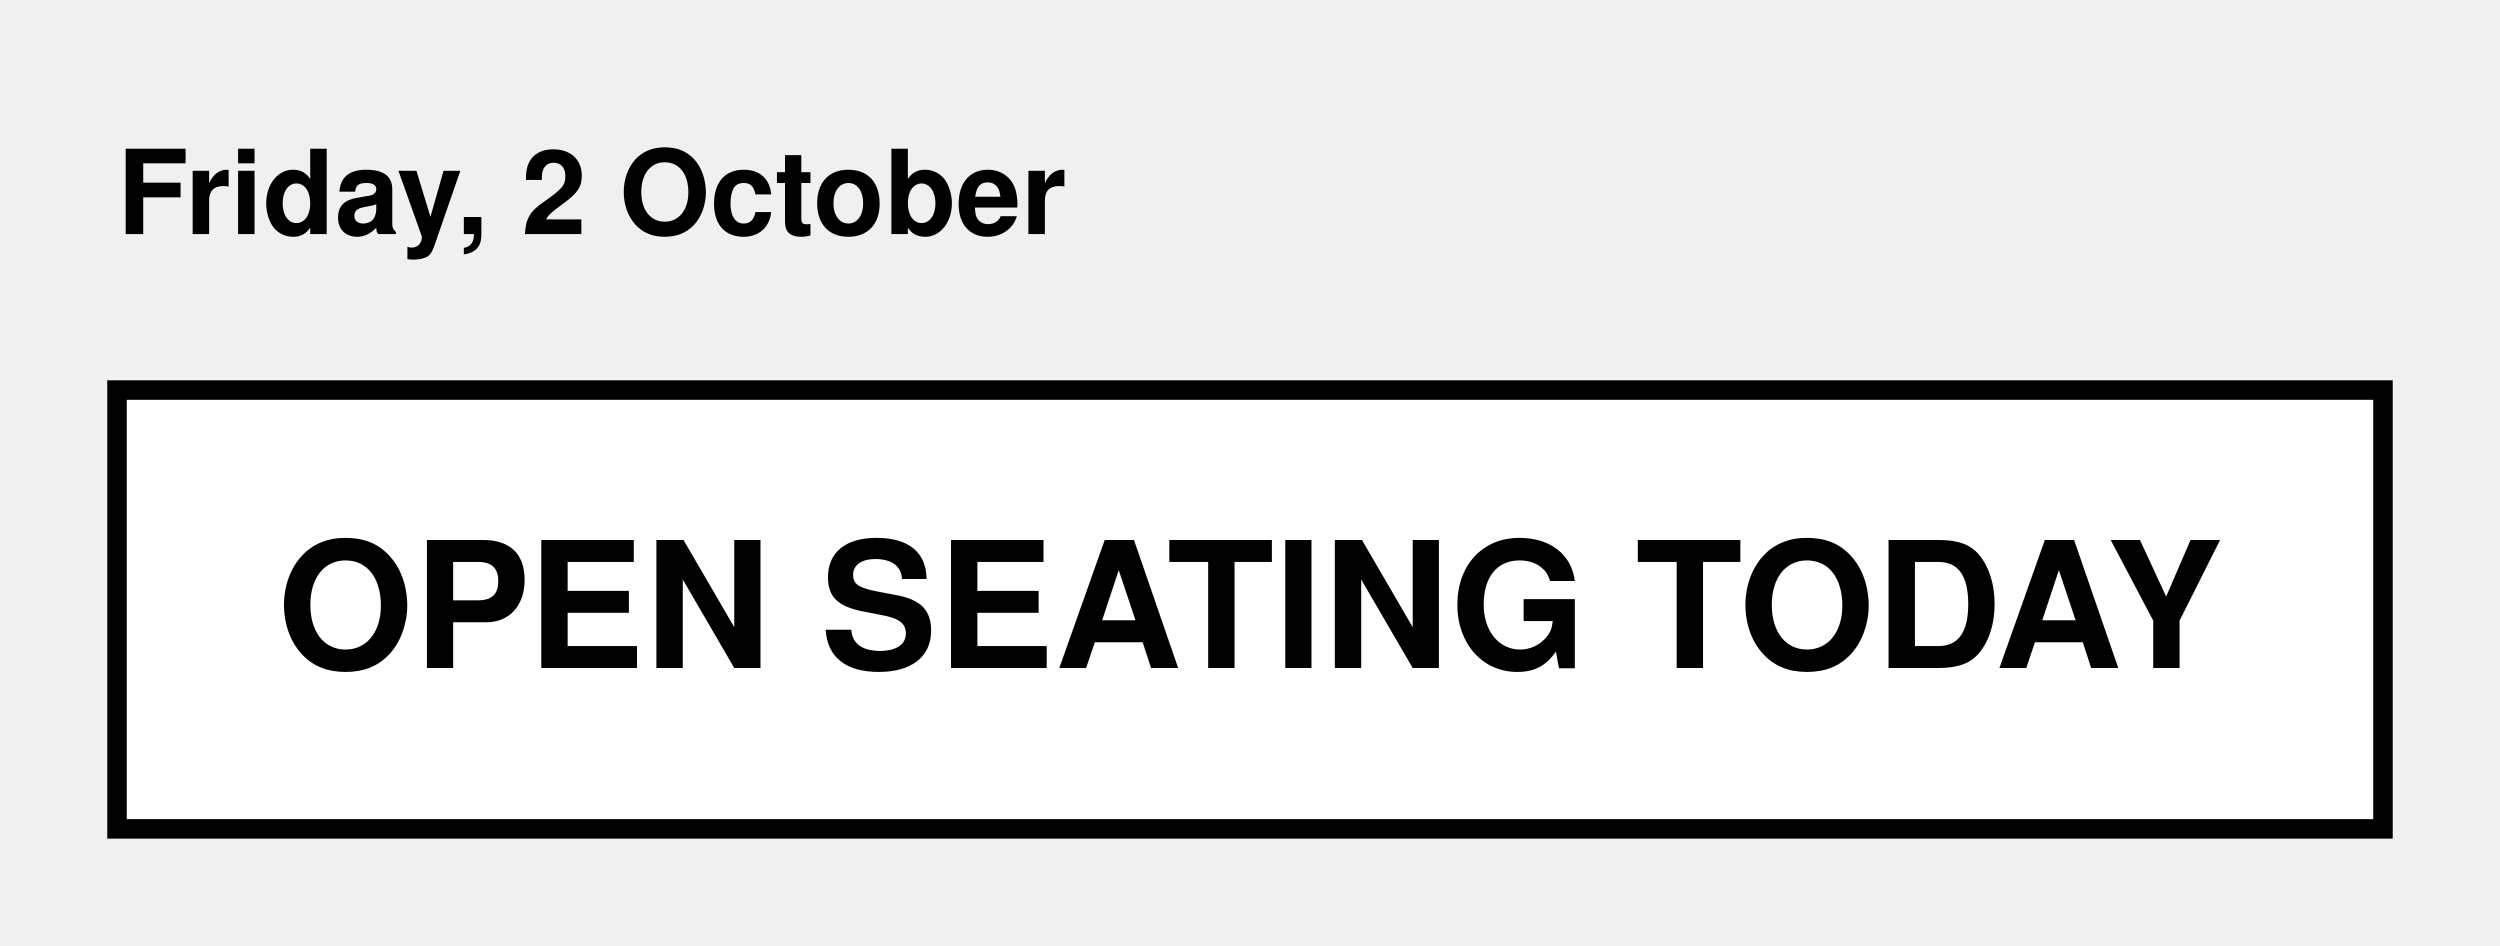
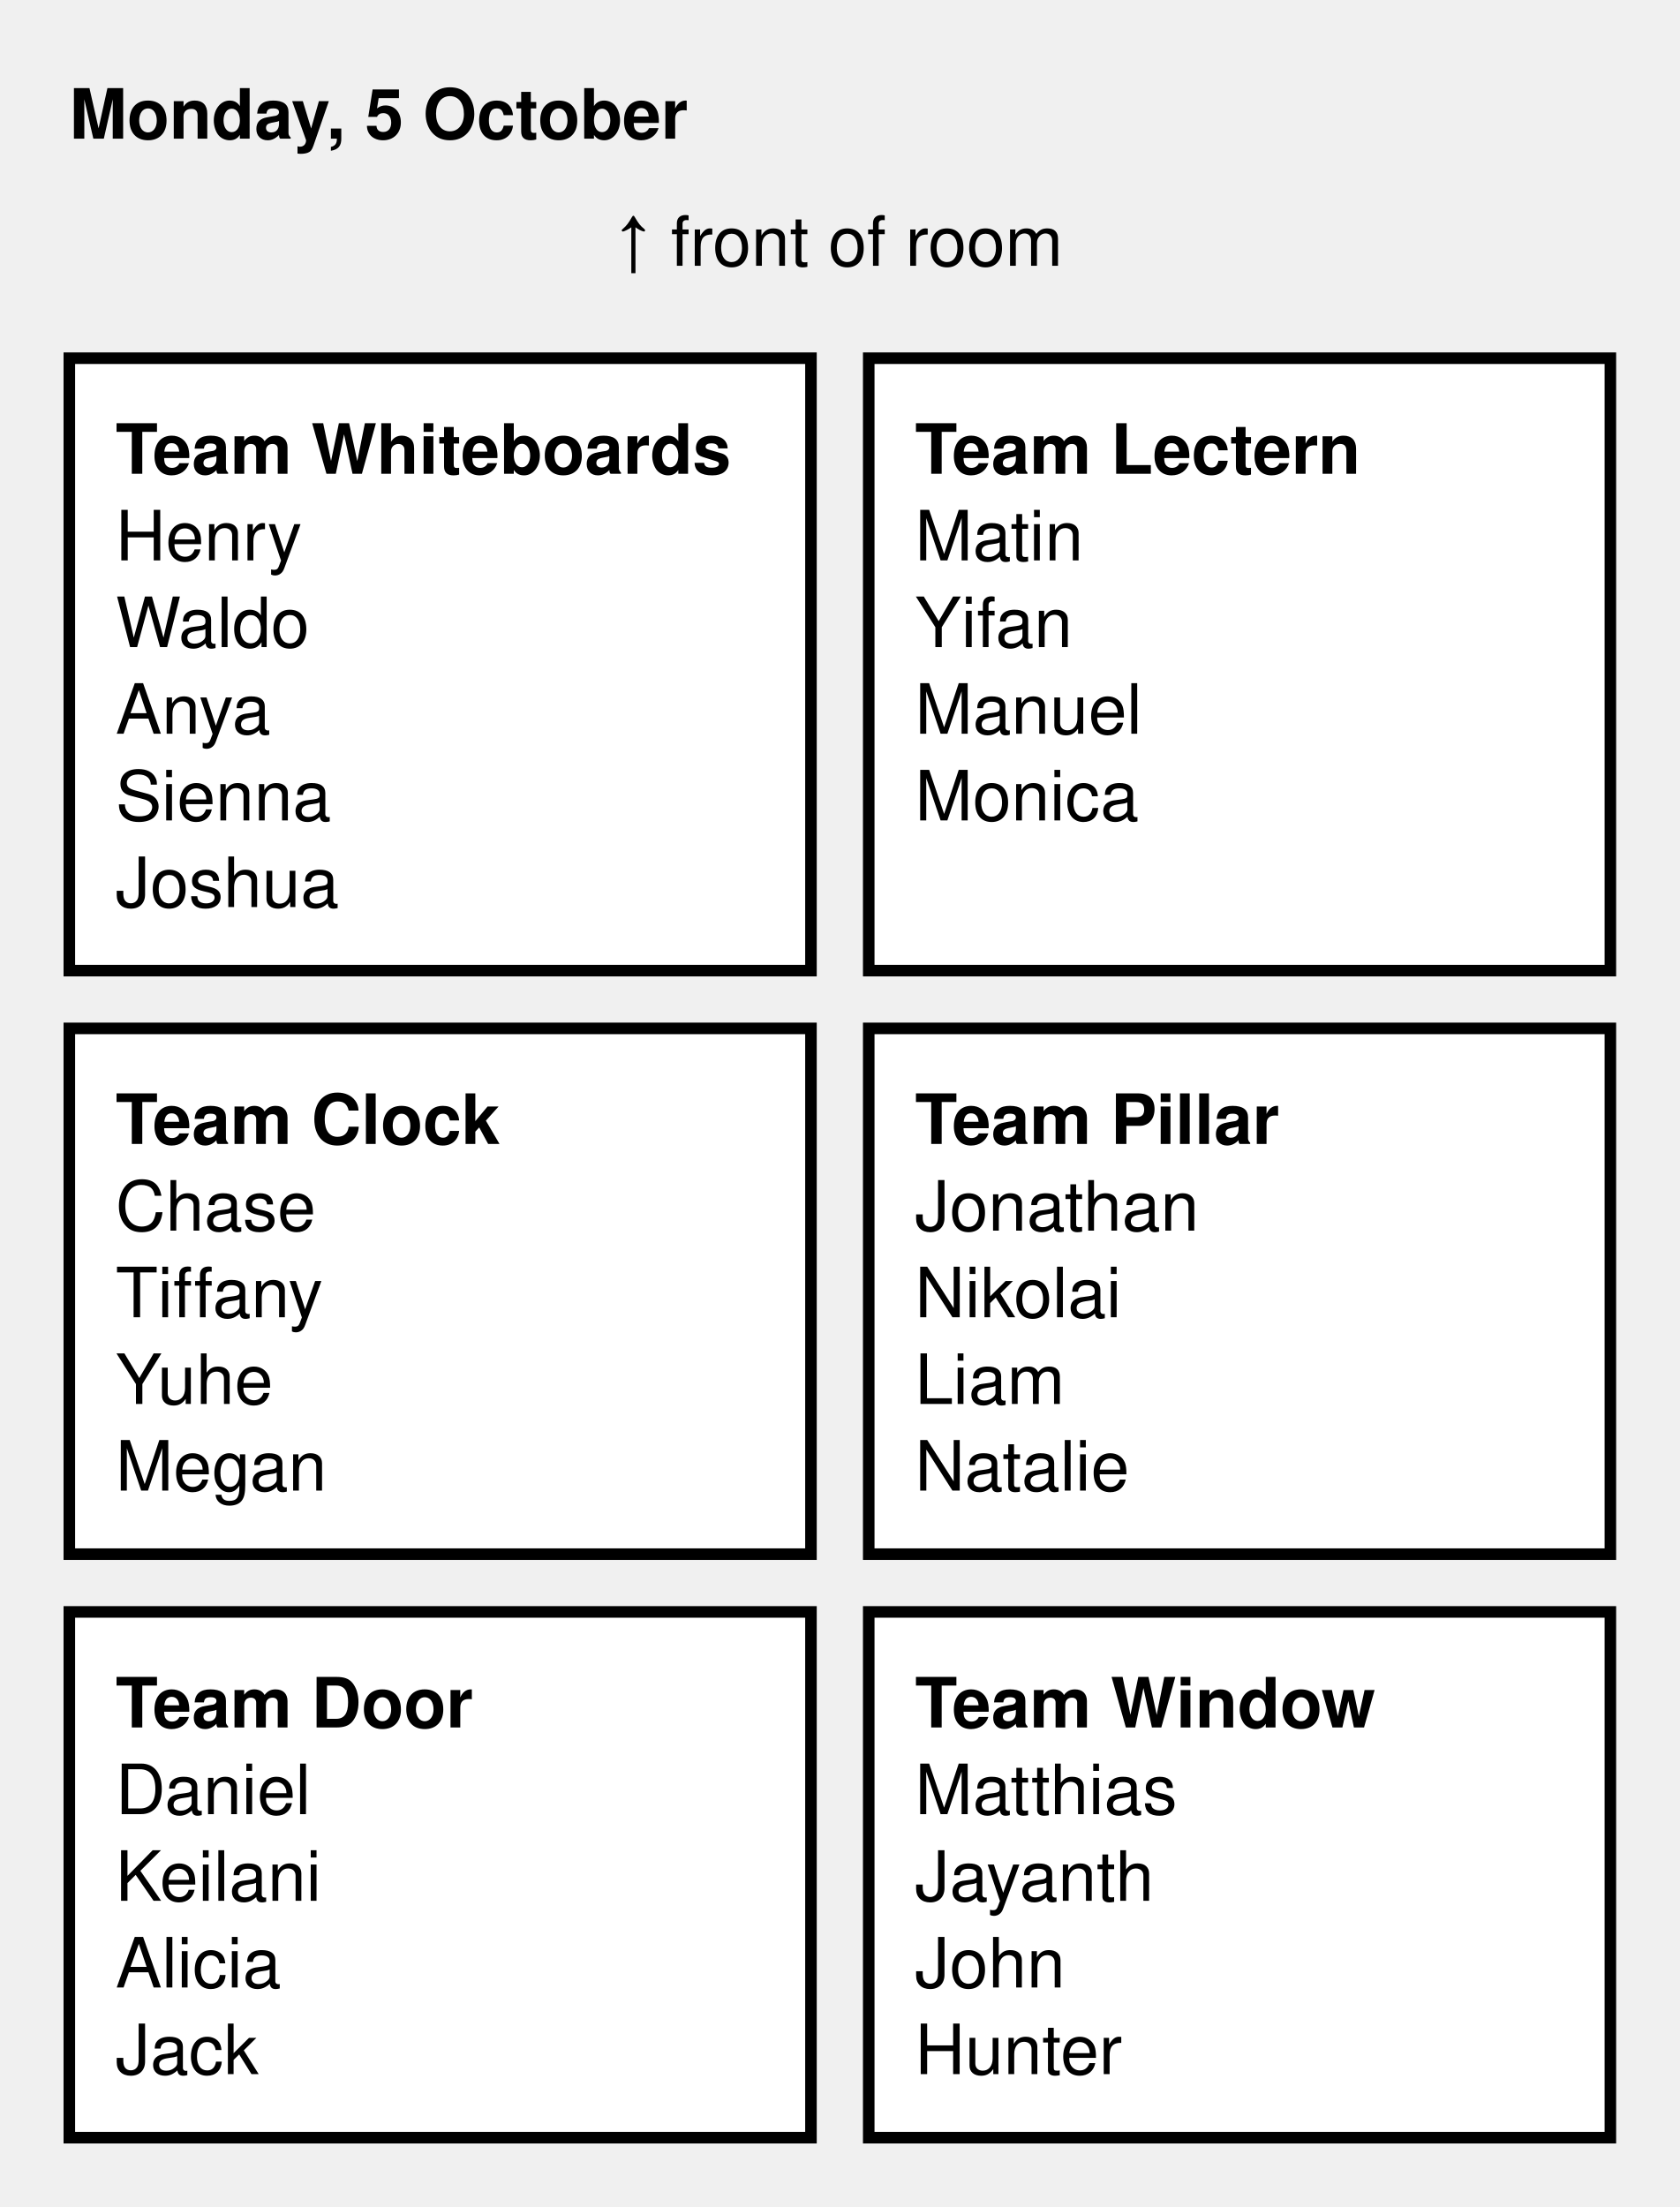
- <svg xmlns="http://www.w3.org/2000/svg" viewBox="0 0 256.367 97" role="img" aria-label="OPEN SEATING TODAY, Friday, 2 October" font-family="Helvetica, Arial, sans-serif" font-size="12" fill="#000000">
-   <text x="12" y="24" font-weight="bold">Friday, 2 October</text>
-   <rect x="12" y="40" width="232.367" height="45" fill="#ffffff" stroke="#000000" stroke-width="2" />
-   <text x="128.184" y="68.5" font-size="18" font-weight="bold" text-anchor="middle">OPEN SEATING TODAY</text>
+ <svg xmlns="http://www.w3.org/2000/svg" viewBox="0 0 290.726 382" role="img" aria-label="Seating chart for Monday, 5 October: 6 groups of 4 to 5, arranged as in the room." font-family="Helvetica, Arial, sans-serif" font-size="12" fill="#000000">
+   <text x="12" y="24" font-weight="bold">Monday, 5 October</text>
+   <text x="145.363" y="46" text-anchor="middle">↑ front of room</text>
+   <rect x="12" y="62" width="128.363" height="106" fill="#ffffff" stroke="#000000" stroke-width="2" />
+   <text x="20" y="82" font-weight="bold">Team Whiteboards</text>
+   <text x="20" y="97">Henry</text>
+   <text x="20" y="112">Waldo</text>
+   <text x="20" y="127">Anya</text>
+   <text x="20" y="142">Sienna</text>
+   <text x="20" y="157">Joshua</text>
+   <rect x="150.363" y="62" width="128.363" height="106" fill="#ffffff" stroke="#000000" stroke-width="2" />
+   <text x="158.363" y="82" font-weight="bold">Team Lectern</text>
+   <text x="158.363" y="97">Matin</text>
+   <text x="158.363" y="112">Yifan</text>
+   <text x="158.363" y="127">Manuel</text>
+   <text x="158.363" y="142">Monica</text>
+   <rect x="12" y="178" width="128.363" height="91" fill="#ffffff" stroke="#000000" stroke-width="2" />
+   <text x="20" y="198" font-weight="bold">Team Clock</text>
+   <text x="20" y="213">Chase</text>
+   <text x="20" y="228">Tiffany</text>
+   <text x="20" y="243">Yuhe</text>
+   <text x="20" y="258">Megan</text>
+   <rect x="150.363" y="178" width="128.363" height="91" fill="#ffffff" stroke="#000000" stroke-width="2" />
+   <text x="158.363" y="198" font-weight="bold">Team Pillar</text>
+   <text x="158.363" y="213">Jonathan</text>
+   <text x="158.363" y="228">Nikolai</text>
+   <text x="158.363" y="243">Liam</text>
+   <text x="158.363" y="258">Natalie</text>
+   <rect x="12" y="279" width="128.363" height="91" fill="#ffffff" stroke="#000000" stroke-width="2" />
+   <text x="20" y="299" font-weight="bold">Team Door</text>
+   <text x="20" y="314">Daniel</text>
+   <text x="20" y="329">Keilani</text>
+   <text x="20" y="344">Alicia</text>
+   <text x="20" y="359">Jack</text>
+   <rect x="150.363" y="279" width="128.363" height="91" fill="#ffffff" stroke="#000000" stroke-width="2" />
+   <text x="158.363" y="299" font-weight="bold">Team Window</text>
+   <text x="158.363" y="314">Matthias</text>
+   <text x="158.363" y="329">Jayanth</text>
+   <text x="158.363" y="344">John</text>
+   <text x="158.363" y="359">Hunter</text>
</svg>
